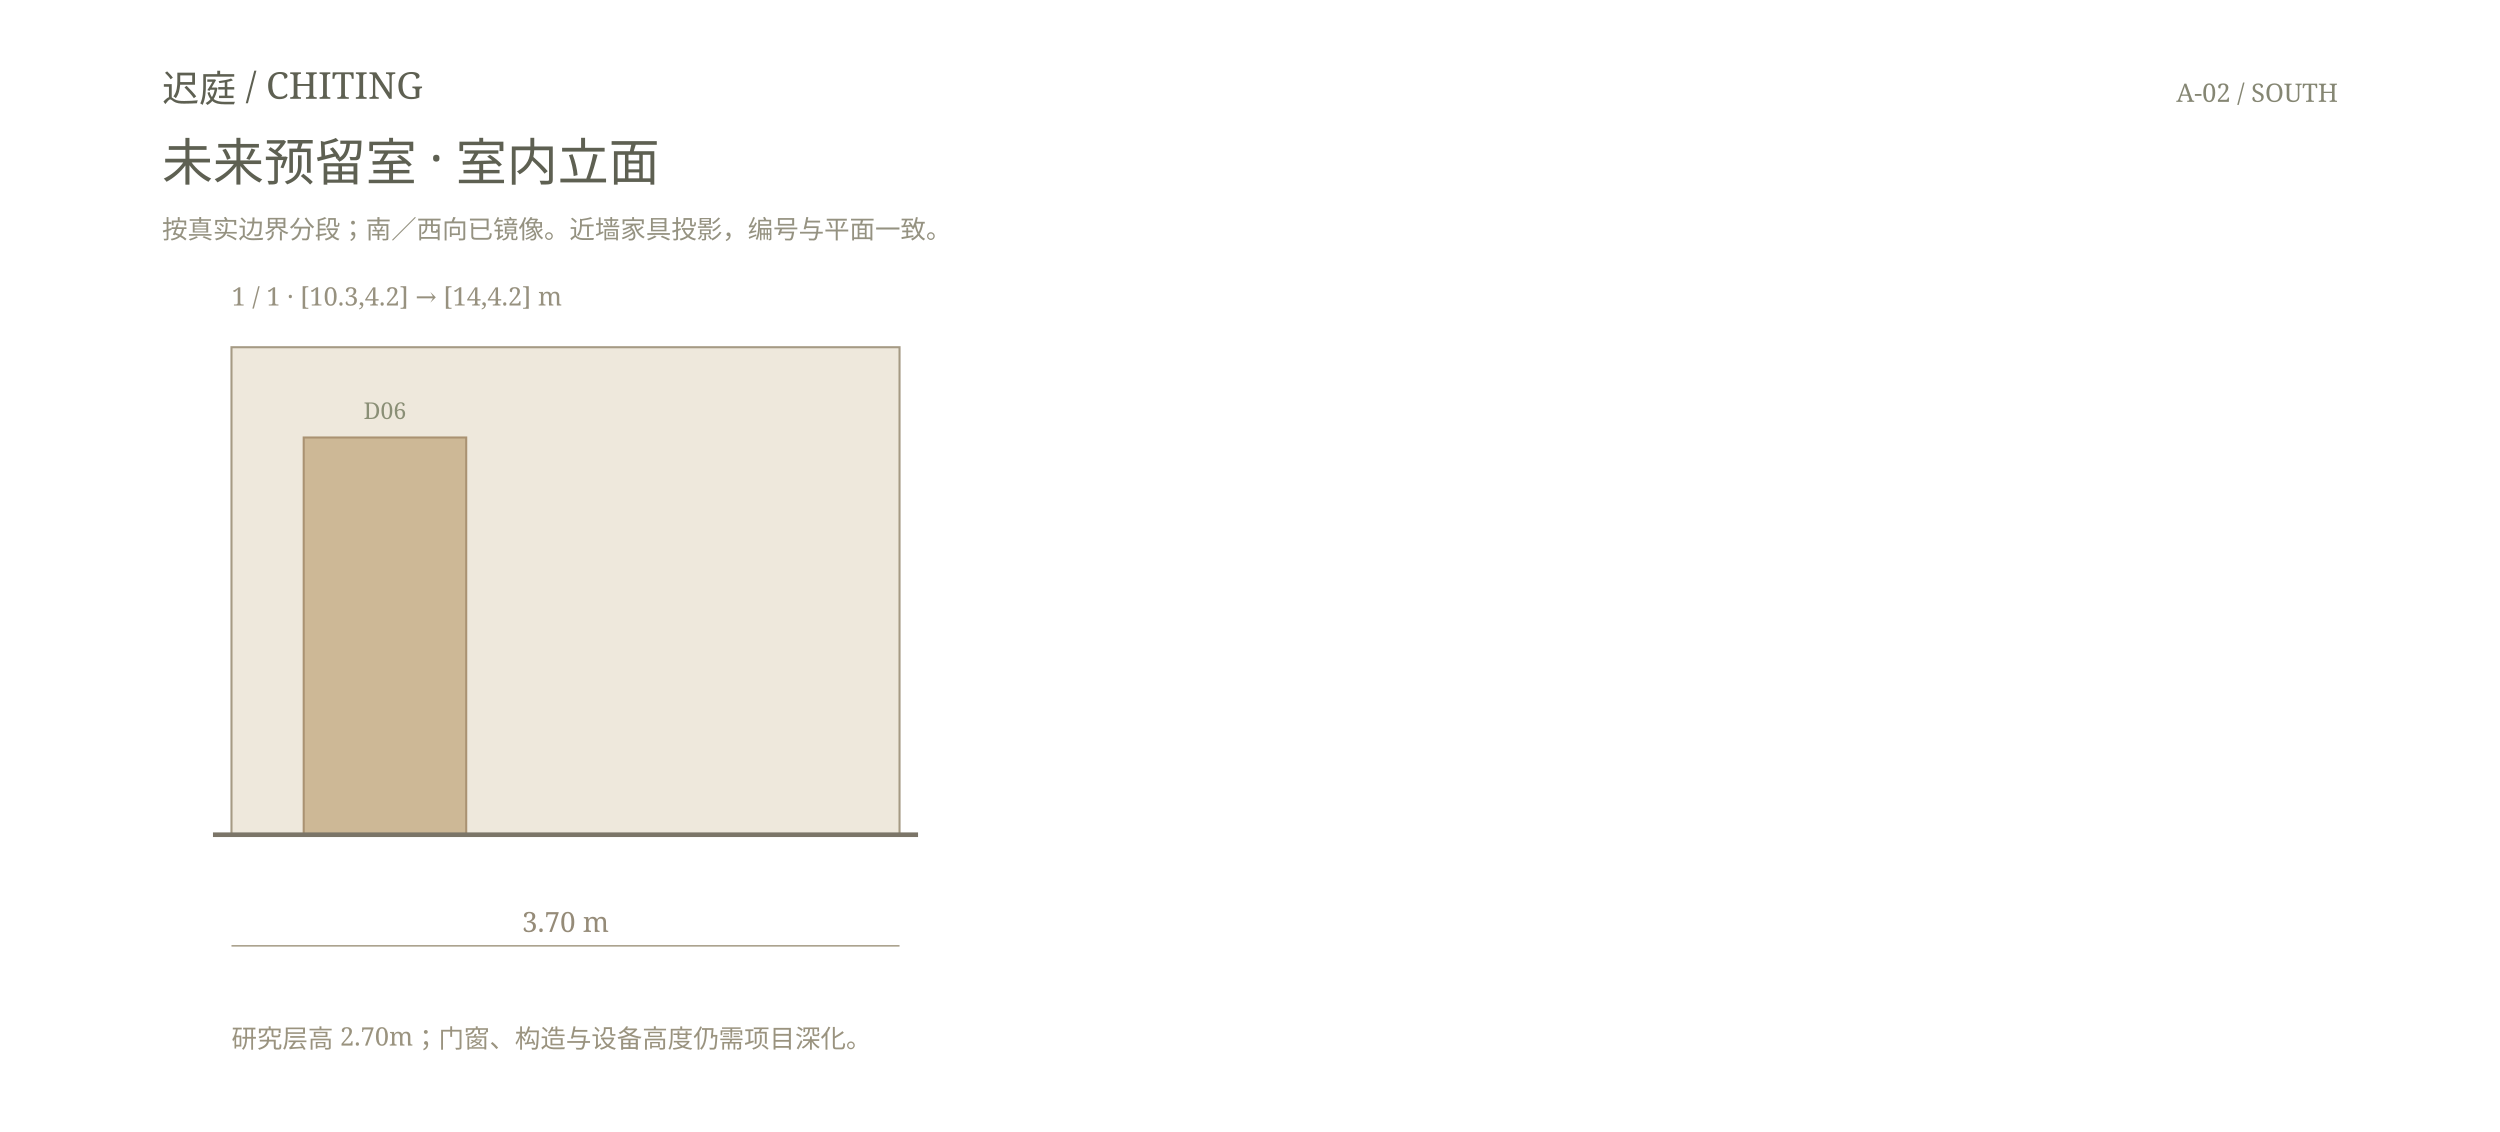
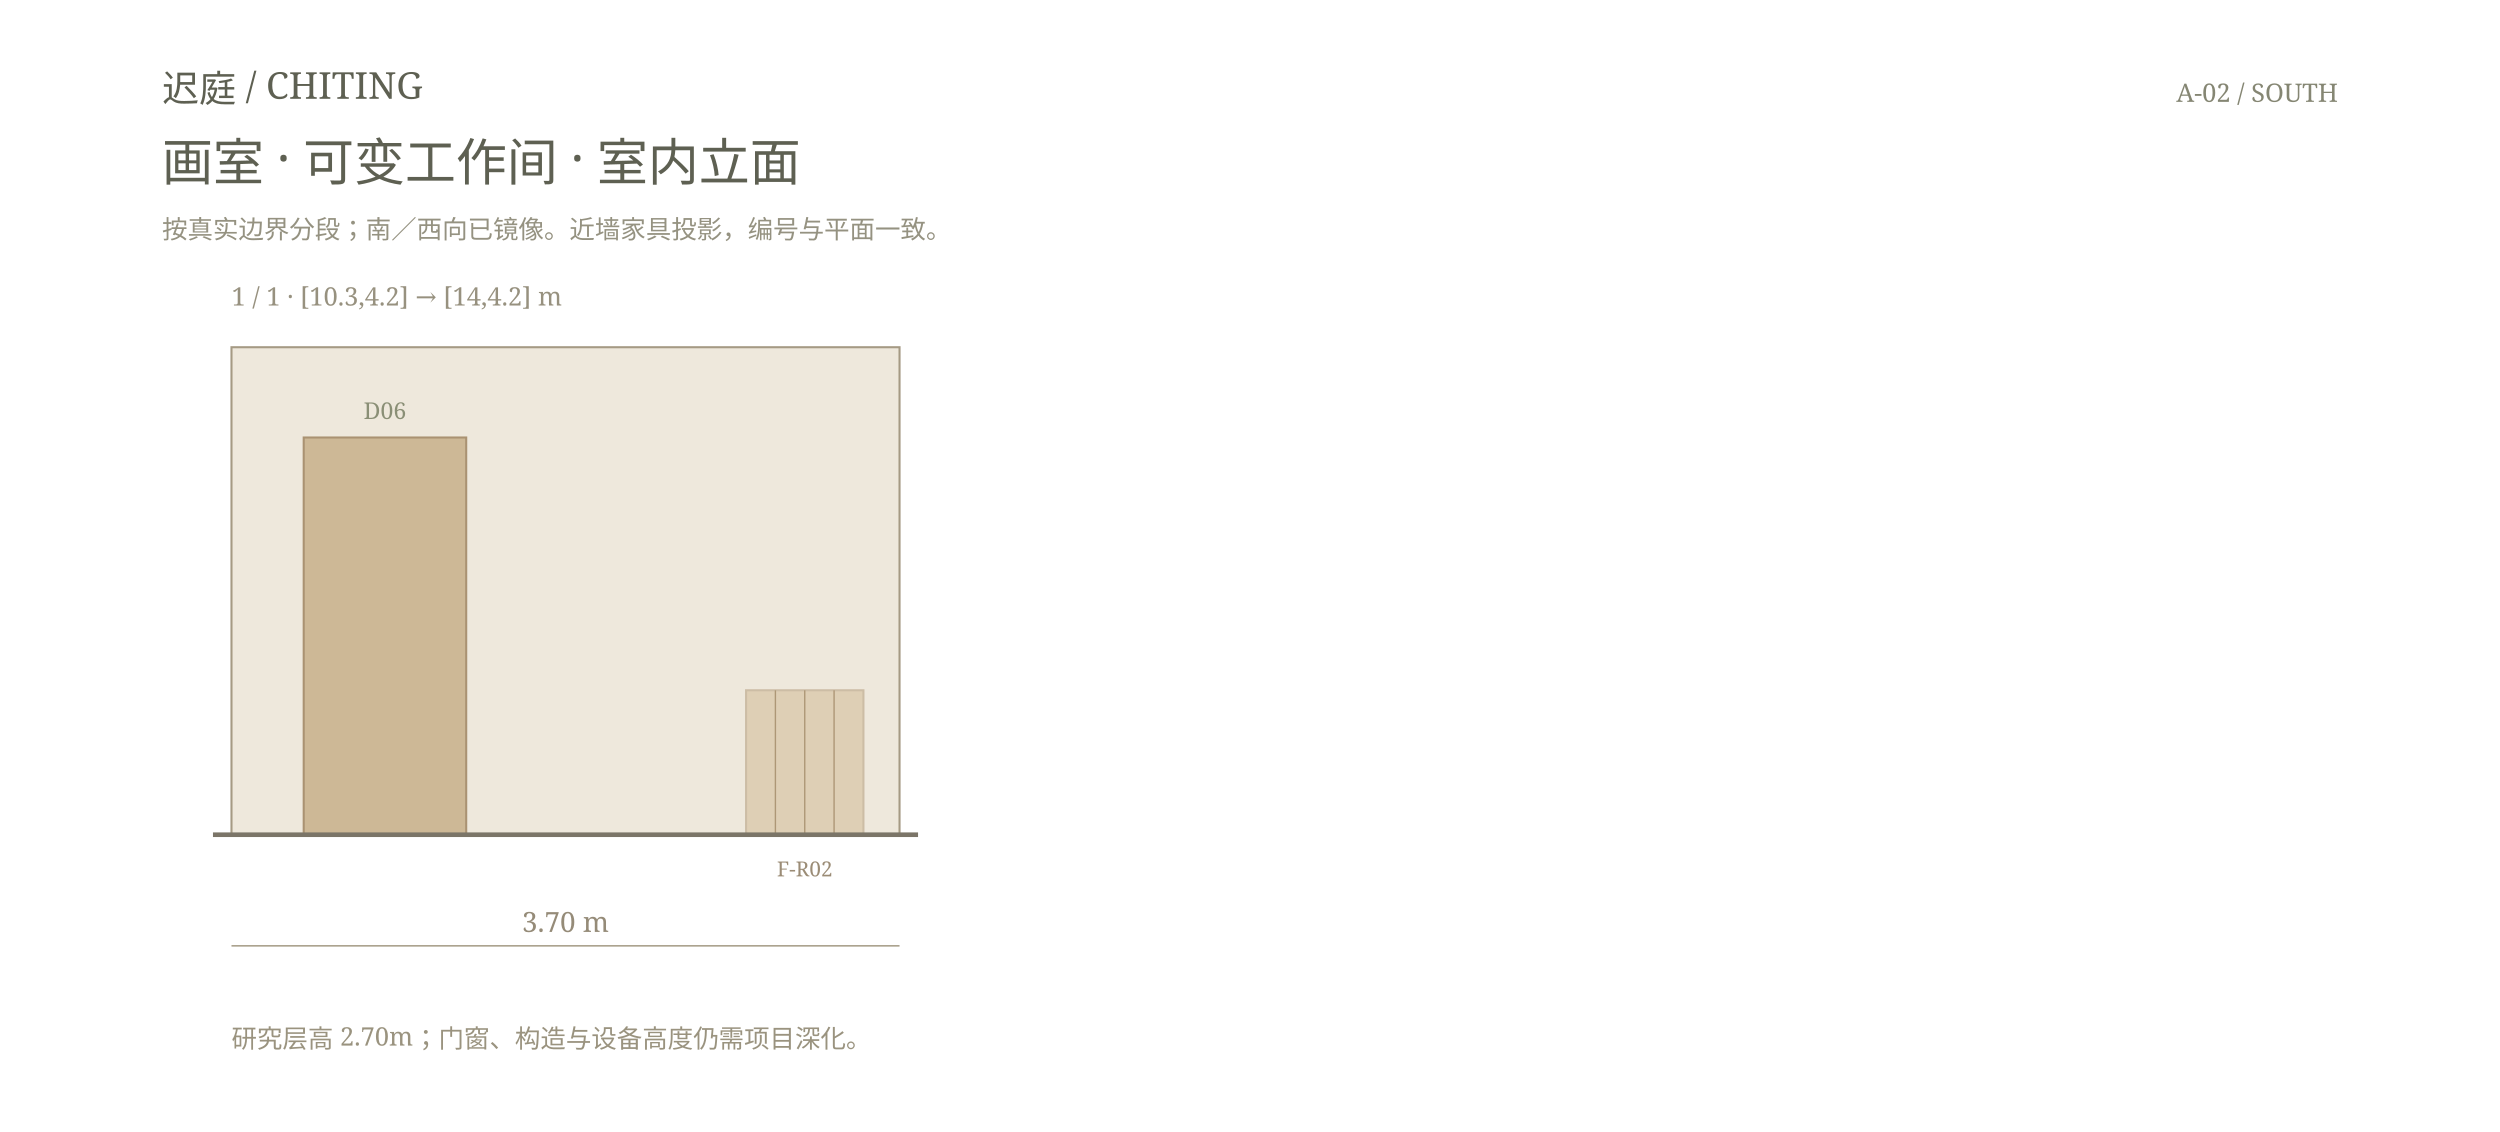
<svg xmlns="http://www.w3.org/2000/svg" viewBox="0 0 1080 488.6" role="img" aria-label="迟庭 · reserve south elevation" style="display:block;width:100%;height:auto;background:#f8f5ee;font-family:Georgia,'Songti SC','Noto Serif SC',serif">
  <defs>
    <marker id="route-arrow" viewBox="0 0 10 10" refX="8" refY="5" markerWidth="5" markerHeight="5" orient="auto-start-reverse">
      <path d="M0 1L9 5L0 9" fill="none" stroke="context-stroke" stroke-width="1.6" />
    </marker>
  </defs>
  <text x="70" y="44" font-size="16" fill="#5e6052">迟庭  /  CHITING</text>
  <text x="1010" y="44" font-size="11" fill="#858673" text-anchor="end">A-02 / SOUTH</text>
-   <text x="70" y="78" font-size="22" fill="#5e6052">未来预留室 · 室内立面</text>
+   <text x="70" y="78" font-size="22" fill="#5e6052">画室 · 可变工作间 · 室内立面</text>
  <text x="70" y="103" font-size="11" fill="#959281">按真实边界分段；南／西向已镜像。近墙家具投影，编号与平面一致。</text>
  <text x="100" y="132" font-size="11" fill="#97917f">1 / 1  ·  [10.3,4.2] → [14,4.2] m</text>
  <rect x="100" y="150" width="288.6" height="210.6" fill="#eee8dc" stroke="#a59a84" stroke-width=".9" />
  <rect x="131.2" y="189" width="70.2" height="171.6" fill="#cdb896" stroke="#aa9272" stroke-width=".9" />
  <text x="166.3" y="181" font-size="10" fill="#8a8f76" text-anchor="middle">D06</text>
+   <rect x="322.3" y="298.2" width="50.7" height="62.4" fill="#d3bd99" stroke="#b39e7e" stroke-width=".9" opacity=".58" />
+   <text x="347.65" y="378.6" font-size="9" fill="#9b8c76" text-anchor="middle">F-R02</text>
+   <line x1="334.975" y1="298.2" x2="334.975" y2="360.6" stroke="#ad9776" stroke-width="0.6" />
+   <line x1="347.65" y1="298.2" x2="347.65" y2="360.6" stroke="#ad9776" stroke-width="0.6" />
+   <line x1="360.325" y1="298.2" x2="360.325" y2="360.6" stroke="#ad9776" stroke-width="0.6" />
  <line x1="92" y1="360.6" x2="396.6" y2="360.6" stroke="#7b7568" stroke-width="2" />
  <line x1="100" y1="408.6" x2="388.6" y2="408.6" stroke="#aaa18d" stroke-width="0.7" />
  <text x="244.3" y="402.6" font-size="12" fill="#958b78" text-anchor="middle">3.70 m</text>
  <text x="100" y="452.6" font-size="11" fill="#9a937f">研究层高 2.70m；门窗、构造与设备高度仍需项目深化。</text>
</svg>
